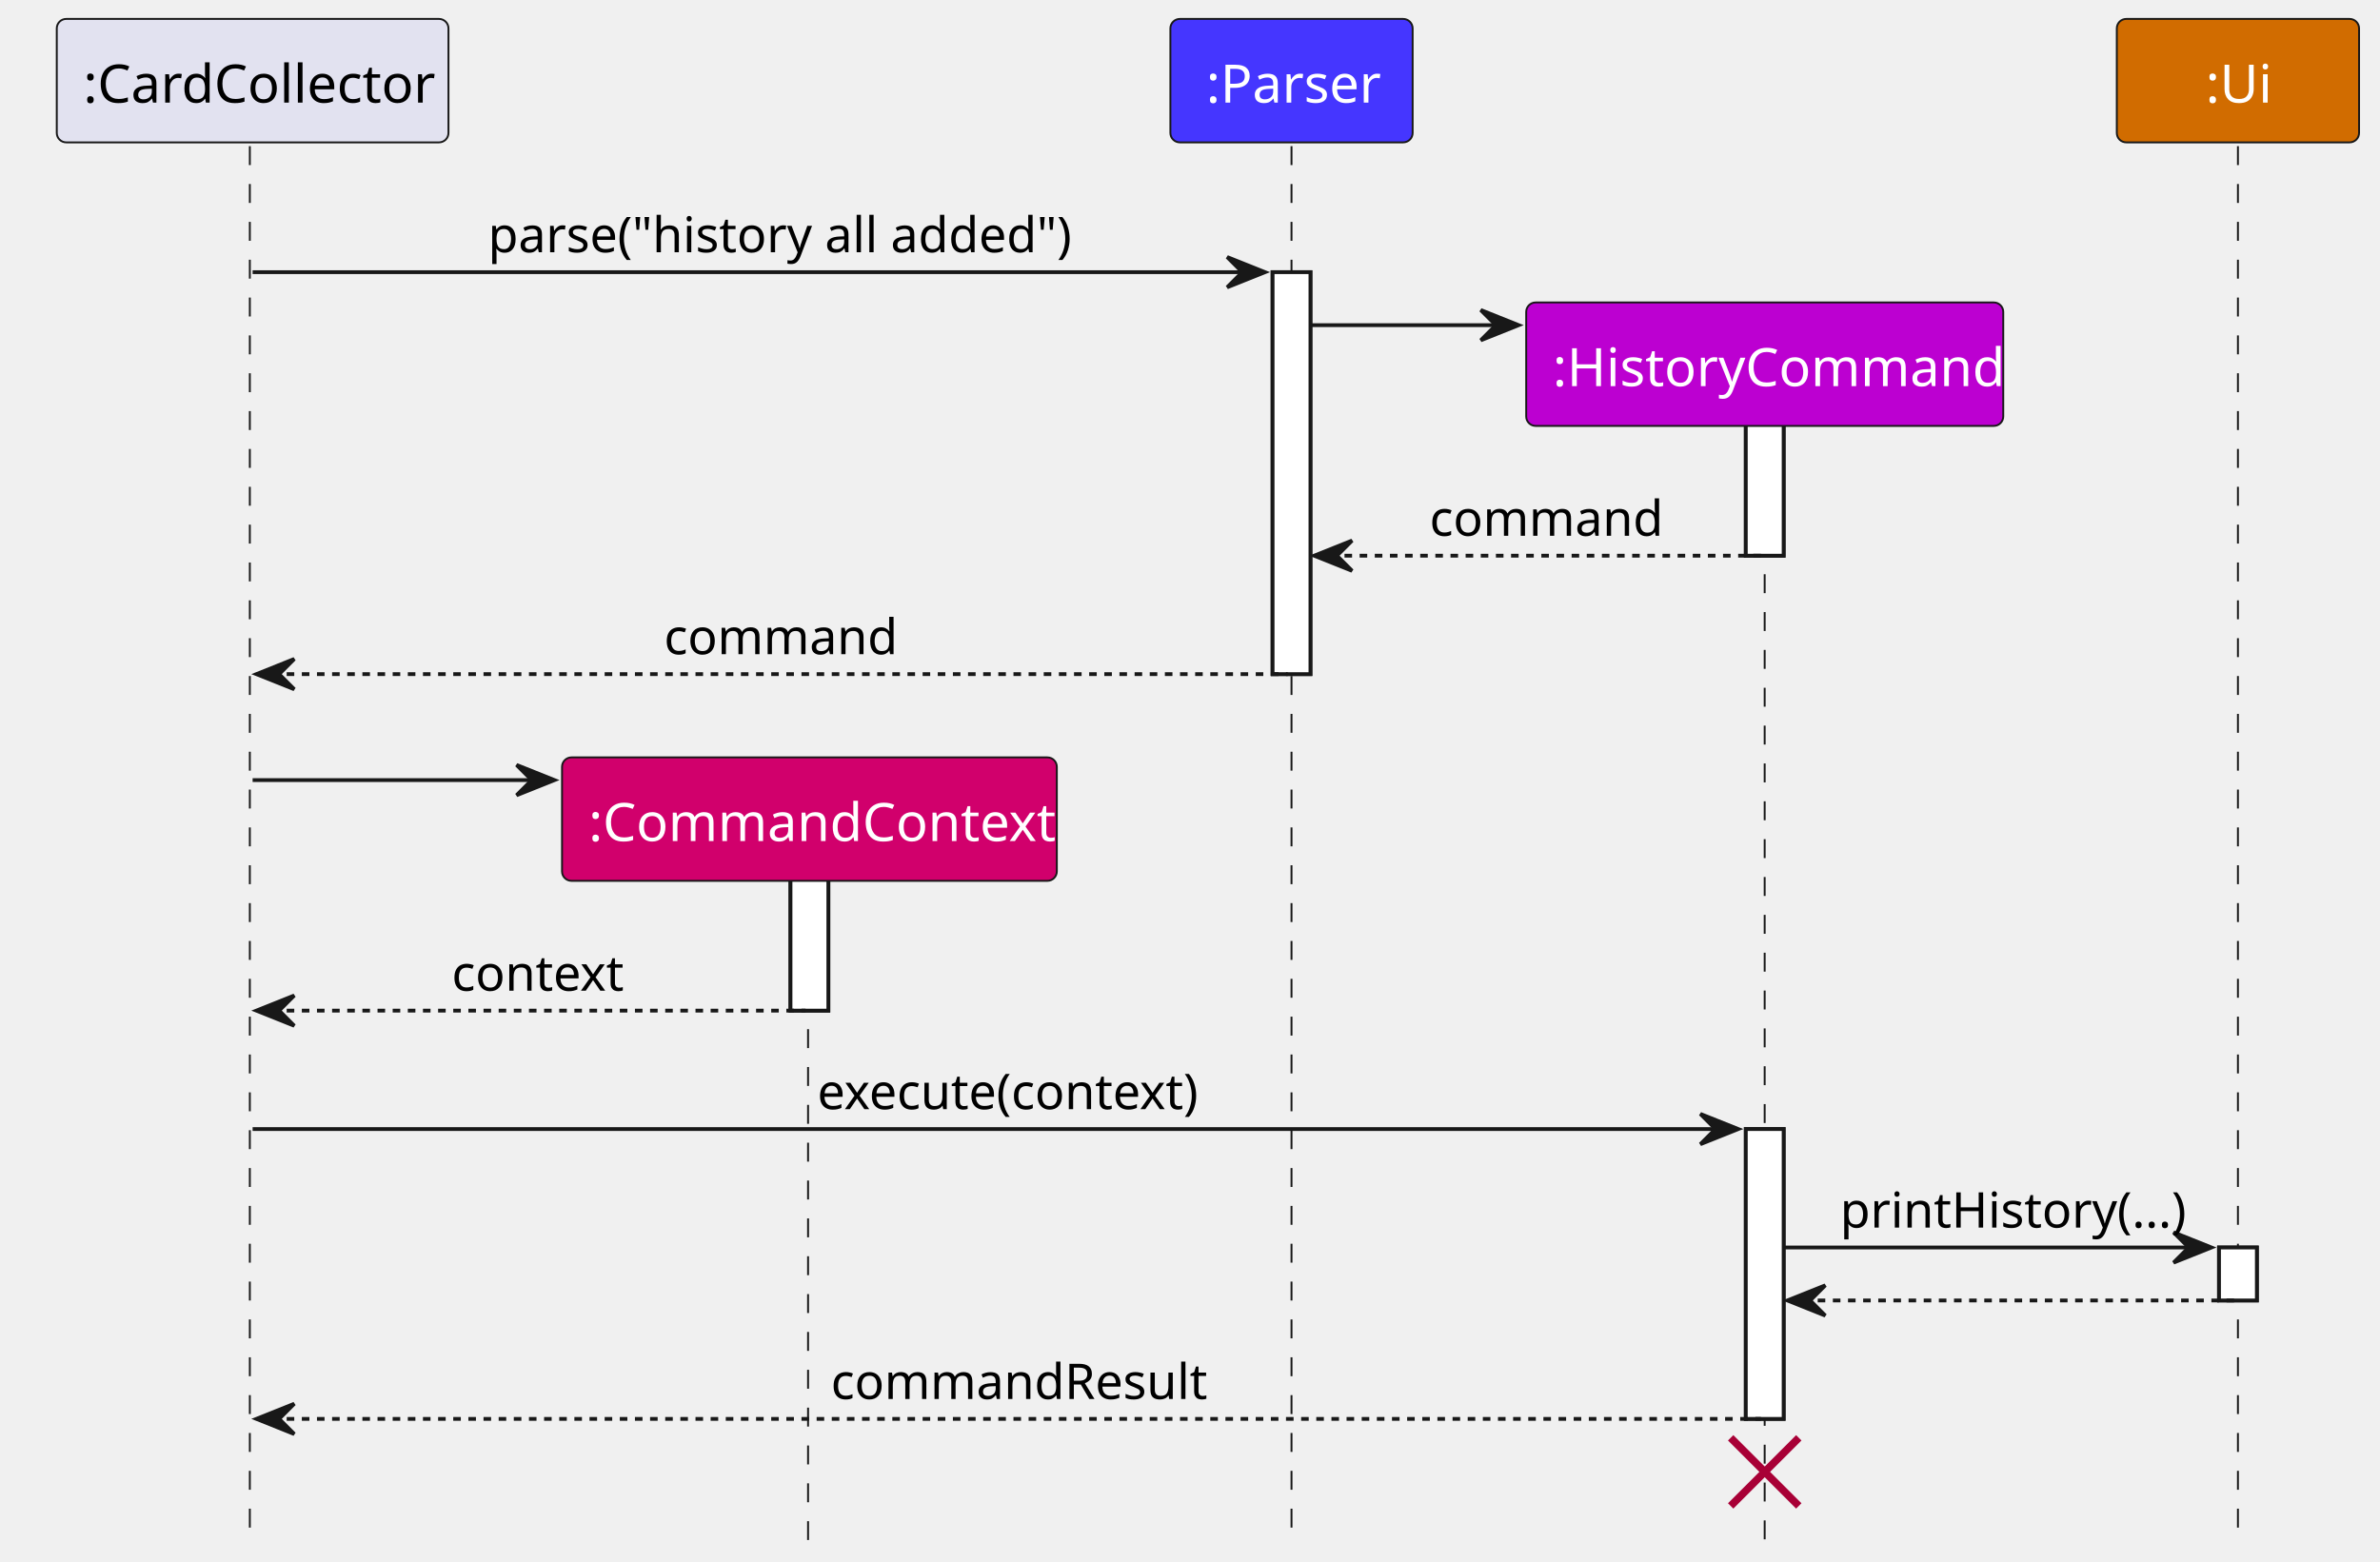
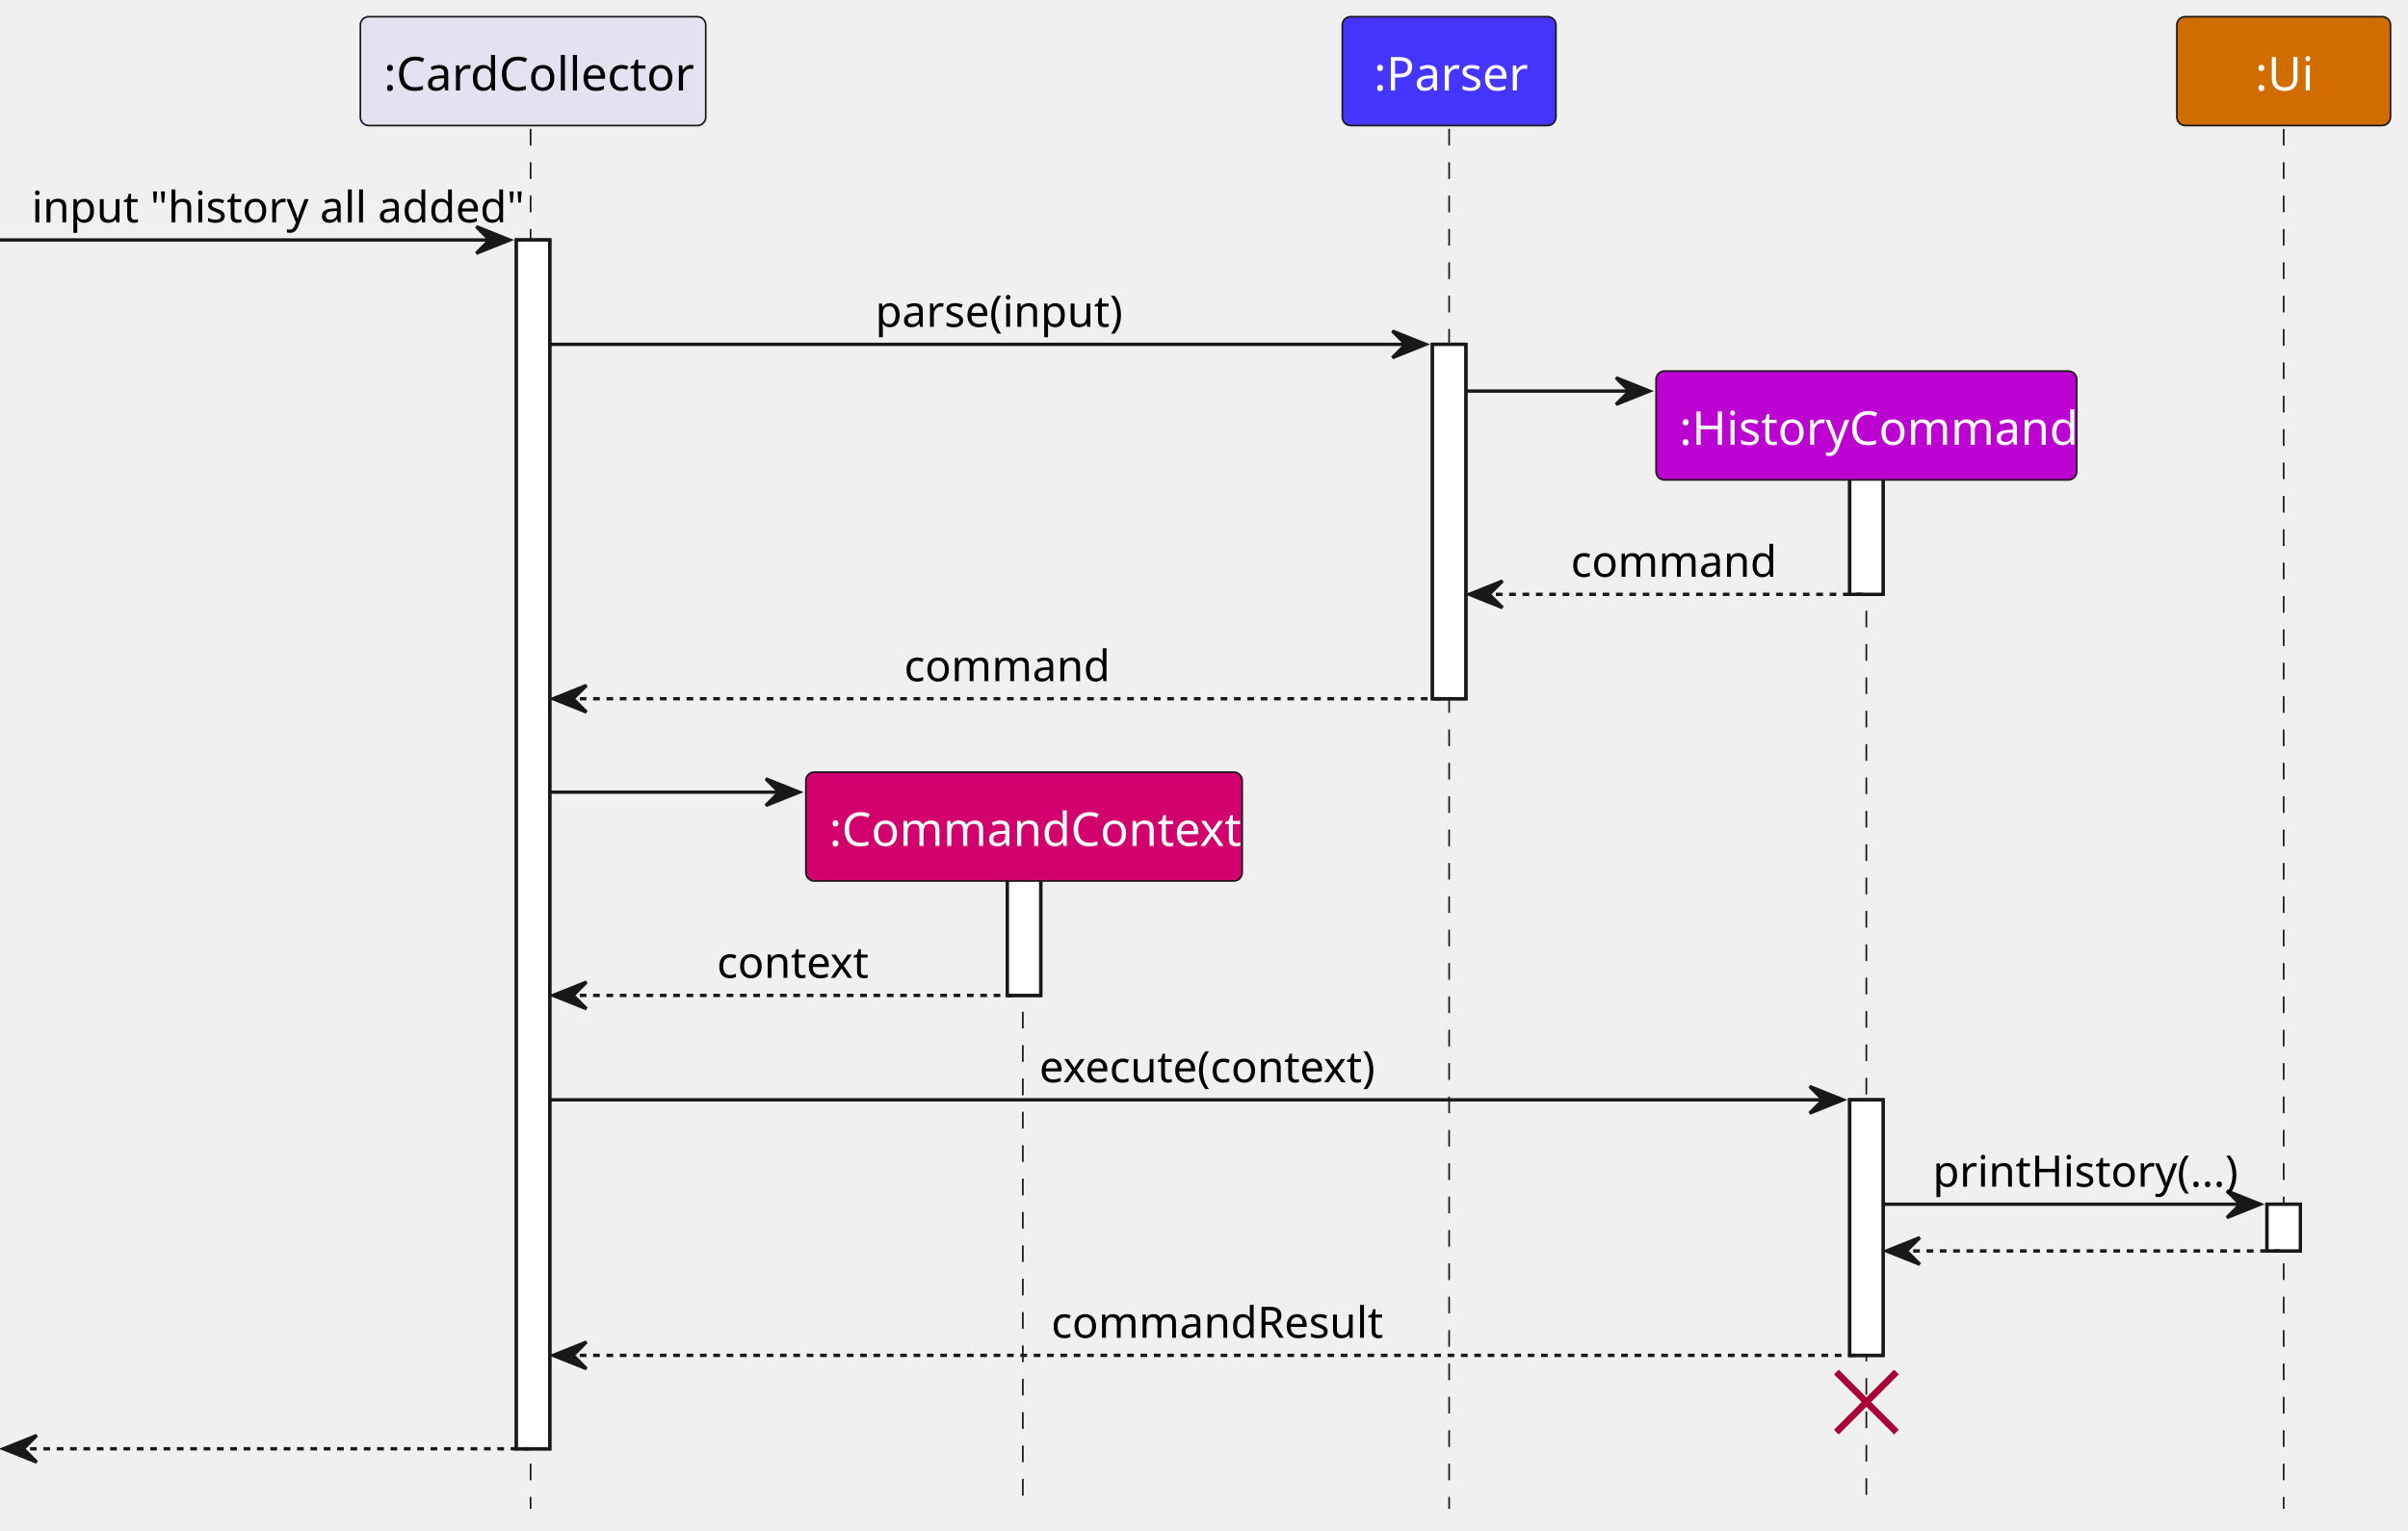
- <svg xmlns="http://www.w3.org/2000/svg" contentStyleType="text/css" data-diagram-type="SEQUENCE" height="330.4px" preserveAspectRatio="none" style="width:503px;height:330px;background:#FFFFFF;" version="1.1" viewBox="0 0 503 330" width="503.2px" zoomAndPan="magnify">
+ <svg xmlns="http://www.w3.org/2000/svg" contentStyleType="text/css" data-diagram-type="SEQUENCE" height="321.3px" preserveAspectRatio="none" style="width:505px;height:321px;background:#FFFFFF;" version="1.1" viewBox="0 0 505 321" width="505.4px" zoomAndPan="magnify">
  <defs />
  <g>
    <g>
-       <rect fill="#FFFFFF" height="40.73" style="stroke:#181818;stroke-width:0.8;" width="8" x="167.067" y="172.892" />
+       <rect fill="#FFFFFF" height="253.595" style="stroke:#181818;stroke-width:0.7;" width="7" x="108.29" y="50.339" />
    </g>
    <g>
-       <rect fill="#FFFFFF" height="84.963" style="stroke:#181818;stroke-width:0.8;" width="8" x="268.954" y="57.53" />
+       <rect fill="#FFFFFF" height="35.639" style="stroke:#181818;stroke-width:0.7;" width="7" x="211.257" y="173.184" />
    </g>
    <g>
-       <rect fill="#FFFFFF" height="40.73" style="stroke:#181818;stroke-width:0.8;" width="8" x="368.965" y="76.73" />
+       <rect fill="#FFFFFF" height="74.342" style="stroke:#181818;stroke-width:0.7;" width="7" x="300.408" y="72.242" />
    </g>
    <g>
-       <rect fill="#FFFFFF" height="61.266" style="stroke:#181818;stroke-width:0.8;" width="8" x="368.965" y="238.655" />
+       <rect fill="#FFFFFF" height="35.639" style="stroke:#181818;stroke-width:0.7;" width="7" x="387.918" y="89.042" />
    </g>
    <g>
-       <rect fill="#FFFFFF" height="11.2" style="stroke:#181818;stroke-width:0.8;" width="8" x="468.976" y="263.688" />
+       <rect fill="#FFFFFF" height="53.607" style="stroke:#181818;stroke-width:0.7;" width="7" x="387.918" y="230.727" />
+     </g>
+     <g>
+       <rect fill="#FFFFFF" height="9.8" style="stroke:#181818;stroke-width:0.7;" width="7" x="475.428" y="252.63" />
    </g>
    <g class="participant-lifeline" data-entity-uid="part1" data-qualified-name="CardCollector" id="part1-lifeline">
      <g>
-         <rect fill="#000000" fill-opacity="0" height="294.623" width="6.4" x="50.19" y="30.897" />
-         <line style="stroke:#181818;stroke-width:0.4;stroke-dasharray:4,4;" x1="52.8" x2="52.8" y1="30.897" y2="325.52" />
+         <rect fill="#000000" fill-opacity="0" height="289.499" width="5.6" x="108.99" y="27.035" />
+         <line style="stroke:#181818;stroke-width:0.35;stroke-dasharray:3.5,3.5;" x1="111.274" x2="111.274" y1="27.035" y2="316.534" />
      </g>
    </g>
    <g class="participant-lifeline" data-entity-uid="part2" data-qualified-name="CommandContext" id="part2-lifeline">
      <g>
-         <rect fill="#000000" fill-opacity="0" height="139.98" width="6.4" x="167.867" y="185.541" />
-         <line style="stroke:#181818;stroke-width:0.4;stroke-dasharray:4,4;" x1="170.78" x2="170.78" y1="185.541" y2="325.52" />
+         <rect fill="#000000" fill-opacity="0" height="132.282" width="5.6" x="211.958" y="184.252" />
+         <line style="stroke:#181818;stroke-width:0.35;stroke-dasharray:3.5,3.5;" x1="214.507" x2="214.507" y1="184.252" y2="316.534" />
      </g>
    </g>
    <g class="participant-lifeline" data-entity-uid="part3" data-qualified-name="Parser" id="part3-lifeline">
      <g>
-         <rect fill="#000000" fill-opacity="0" height="294.623" width="6.4" x="269.754" y="30.897" />
-         <line style="stroke:#181818;stroke-width:0.4;stroke-dasharray:4,4;" x1="272.954" x2="272.954" y1="30.897" y2="325.52" />
+         <rect fill="#000000" fill-opacity="0" height="289.499" width="5.6" x="301.108" y="27.035" />
+         <line style="stroke:#181818;stroke-width:0.35;stroke-dasharray:3.5,3.5;" x1="303.908" x2="303.908" y1="27.035" y2="316.534" />
      </g>
    </g>
    <g class="participant-lifeline" data-entity-uid="part4" data-qualified-name="HistoryCommand" id="part4-lifeline">
      <g>
-         <rect fill="#000000" fill-opacity="0" height="236.142" width="6.4" x="369.765" y="89.378" />
-         <line style="stroke:#181818;stroke-width:0.4;stroke-dasharray:4,4;" x1="372.954" x2="372.954" y1="89.378" y2="325.52" />
+         <rect fill="#000000" fill-opacity="0" height="216.424" width="5.6" x="388.618" y="100.11" />
+         <line style="stroke:#181818;stroke-width:0.35;stroke-dasharray:3.5,3.5;" x1="391.408" x2="391.408" y1="100.11" y2="316.534" />
      </g>
    </g>
    <g class="participant-lifeline" data-entity-uid="part5" data-qualified-name="Ui" id="part5-lifeline">
      <g>
-         <rect fill="#000000" fill-opacity="0" height="294.623" width="6.4" x="469.776" y="30.897" />
-         <line style="stroke:#181818;stroke-width:0.4;stroke-dasharray:4,4;" x1="472.976" x2="472.976" y1="30.897" y2="325.52" />
+         <rect fill="#000000" fill-opacity="0" height="289.499" width="5.6" x="476.127" y="27.035" />
+         <line style="stroke:#181818;stroke-width:0.35;stroke-dasharray:3.5,3.5;" x1="478.928" x2="478.928" y1="27.035" y2="316.534" />
      </g>
    </g>
    <g class="participant participant-head" data-entity-uid="part1" data-qualified-name="CardCollector" id="part1-head">
-       <rect fill="#E2E2F0" height="26.097" rx="2" ry="2" style="stroke:#181818;stroke-width:0.4;" width="82.781" x="12" y="4" />
-       <text fill="#000000" font-family="sans-serif" font-size="11.2" lengthAdjust="spacing" textLength="71.581" x="17.6" y="21.686">:CardCollector</text>
+       <rect fill="#E2E2F0" height="22.835" rx="1.75" ry="1.75" style="stroke:#181818;stroke-width:0.35;" width="72.433" x="75.574" y="3.5" />
+       <text fill="#000000" font-family="sans-serif" font-size="9.8" lengthAdjust="spacing" textLength="62.633" x="80.474" y="18.975">:CardCollector</text>
    </g>
    <g class="participant participant-head" data-entity-uid="part3" data-qualified-name="Parser" id="part3-head">
-       <rect fill="#4536FF" height="26.097" rx="2" ry="2" style="stroke:#181818;stroke-width:0.4;" width="51.2" x="247.354" y="4" />
-       <text fill="#FFFFFF" font-family="sans-serif" font-size="11.2" lengthAdjust="spacing" textLength="36.099" x="254.904" y="21.686">:Parser</text>
+       <rect fill="#4536FF" height="22.835" rx="1.75" ry="1.75" style="stroke:#181818;stroke-width:0.35;" width="44.8" x="281.508" y="3.5" />
+       <text fill="#FFFFFF" font-family="sans-serif" font-size="9.8" lengthAdjust="spacing" textLength="31.587" x="288.115" y="18.975">:Parser</text>
    </g>
    <g class="participant participant-head" data-entity-uid="part5" data-qualified-name="Ui" id="part5-head">
-       <rect fill="#D16C00" height="26.097" rx="2" ry="2" style="stroke:#181818;stroke-width:0.4;" width="51.2" x="447.376" y="4" />
-       <text fill="#FFFFFF" font-family="sans-serif" font-size="11.2" lengthAdjust="spacing" textLength="13.688" x="466.132" y="21.686">:Ui</text>
+       <rect fill="#D16C00" height="22.835" rx="1.75" ry="1.75" style="stroke:#181818;stroke-width:0.35;" width="44.8" x="456.527" y="3.5" />
+       <text fill="#FFFFFF" font-family="sans-serif" font-size="9.8" lengthAdjust="spacing" textLength="11.977" x="472.939" y="18.975">:Ui</text>
    </g>
    <g>
-       <rect fill="#FFFFFF" height="40.73" style="stroke:#181818;stroke-width:0.8;" width="8" x="167.067" y="172.892" />
+       <rect fill="#FFFFFF" height="253.595" style="stroke:#181818;stroke-width:0.7;" width="7" x="108.29" y="50.339" />
    </g>
    <g>
-       <rect fill="#FFFFFF" height="84.963" style="stroke:#181818;stroke-width:0.8;" width="8" x="268.954" y="57.53" />
+       <rect fill="#FFFFFF" height="35.639" style="stroke:#181818;stroke-width:0.7;" width="7" x="211.257" y="173.184" />
    </g>
    <g>
-       <rect fill="#FFFFFF" height="40.73" style="stroke:#181818;stroke-width:0.8;" width="8" x="368.965" y="76.73" />
+       <rect fill="#FFFFFF" height="74.342" style="stroke:#181818;stroke-width:0.7;" width="7" x="300.408" y="72.242" />
    </g>
    <g>
-       <rect fill="#FFFFFF" height="61.266" style="stroke:#181818;stroke-width:0.8;" width="8" x="368.965" y="238.655" />
+       <rect fill="#FFFFFF" height="35.639" style="stroke:#181818;stroke-width:0.7;" width="7" x="387.918" y="89.042" />
    </g>
    <g>
-       <rect fill="#FFFFFF" height="11.2" style="stroke:#181818;stroke-width:0.8;" width="8" x="468.976" y="263.688" />
+       <rect fill="#FFFFFF" height="53.607" style="stroke:#181818;stroke-width:0.7;" width="7" x="387.918" y="230.727" />
    </g>
-     <g class="message" data-entity-1="part1" data-entity-2="part3" id="msg1">
-       <polygon fill="#181818" points="259.354,54.33,267.354,57.53,259.354,60.73,262.554,57.53" style="stroke:#181818;stroke-width:0.8;" />
-       <line style="stroke:#181818;stroke-width:0.8;" x1="53.39" x2="264.154" y1="57.53" y2="57.53" />
-       <text fill="#000000" font-family="sans-serif" font-size="10.4" lengthAdjust="spacing" textLength="116.061" x="103.142" y="53.319">parse("history all added")</text>
+     <g>
+       <rect fill="#FFFFFF" height="9.8" style="stroke:#181818;stroke-width:0.7;" width="7" x="475.428" y="252.63" />
    </g>
-     <g class="message" data-entity-1="part3" data-entity-2="part4" id="msg2">
-       <polygon fill="#181818" points="312.954,65.53,320.954,68.73,312.954,71.93,316.154,68.73" style="stroke:#181818;stroke-width:0.8;" />
-       <line style="stroke:#181818;stroke-width:0.8;" x1="276.954" x2="317.754" y1="68.73" y2="68.73" />
+     <g class="message" data-entity-1="part1" data-entity-2="part1" id="msg1">
+       <polygon fill="#181818" points="99.89,47.538,106.89,50.339,99.89,53.139,102.69,50.339" style="stroke:#181818;stroke-width:0.7;" />
+       <line style="stroke:#181818;stroke-width:0.7;" x1="0" x2="104.09" y1="50.339" y2="50.339" />
+       <text fill="#000000" font-family="sans-serif" font-size="9.1" lengthAdjust="spacing" textLength="94.99" x="6.65" y="46.655">input "history all added"</text>
    </g>
-     <rect fill="#BC00D1" height="26.097" rx="2" ry="2" style="stroke:#181818;stroke-width:0.4;" width="100.822" x="322.554" y="63.93" />
-     <text fill="#FFFFFF" font-family="sans-serif" font-size="11.2" lengthAdjust="spacing" textLength="89.622" x="328.154" y="81.616">:HistoryCommand</text>
-     <g class="message" data-entity-1="part4" data-entity-2="part3" id="msg4">
-       <polygon fill="#181818" points="285.754,114.259,277.754,117.459,285.754,120.659,282.554,117.459" style="stroke:#181818;stroke-width:0.8;" />
-       <line style="stroke:#181818;stroke-width:0.8;stroke-dasharray:1.6,1.6;" x1="280.954" x2="372.165" y1="117.459" y2="117.459" />
-       <text fill="#000000" font-family="sans-serif" font-size="10.4" lengthAdjust="spacing" textLength="45.663" x="302.128" y="113.249">command</text>
+     <g class="message" data-entity-1="part1" data-entity-2="part3" id="msg2">
+       <polygon fill="#181818" points="292.008,69.442,299.008,72.242,292.008,75.042,294.808,72.242" style="stroke:#181818;stroke-width:0.7;" />
+       <line style="stroke:#181818;stroke-width:0.7;" x1="115.29" x2="296.208" y1="72.242" y2="72.242" />
+       <text fill="#000000" font-family="sans-serif" font-size="9.1" lengthAdjust="spacing" textLength="48.557" x="183.571" y="68.558">parse(input)</text>
    </g>
-     <g class="message" data-entity-1="part3" data-entity-2="part1" id="msg5">
-       <polygon fill="#181818" points="62.19,139.292,54.19,142.492,62.19,145.692,58.99,142.492" style="stroke:#181818;stroke-width:0.8;" />
-       <line style="stroke:#181818;stroke-width:0.8;stroke-dasharray:1.6,1.6;" x1="57.39" x2="272.154" y1="142.492" y2="142.492" />
-       <text fill="#000000" font-family="sans-serif" font-size="10.4" lengthAdjust="spacing" textLength="45.663" x="140.341" y="138.282">command</text>
+     <g class="message" data-entity-1="part3" data-entity-2="part4" id="msg3">
+       <polygon fill="#181818" points="338.908,79.242,345.908,82.042,338.908,84.842,341.708,82.042" style="stroke:#181818;stroke-width:0.7;" />
+       <line style="stroke:#181818;stroke-width:0.7;" x1="307.408" x2="343.108" y1="82.042" y2="82.042" />
    </g>
-     <g class="message" data-entity-1="part1" data-entity-2="part2" id="msg7">
-       <polygon fill="#181818" points="109.18,161.692,117.18,164.892,109.18,168.092,112.38,164.892" style="stroke:#181818;stroke-width:0.8;" />
-       <line style="stroke:#181818;stroke-width:0.8;" x1="53.39" x2="113.981" y1="164.892" y2="164.892" />
+     <rect fill="#BC00D1" height="22.835" rx="1.75" ry="1.75" style="stroke:#181818;stroke-width:0.35;" width="88.219" x="347.308" y="77.842" />
+     <text fill="#FFFFFF" font-family="sans-serif" font-size="9.8" lengthAdjust="spacing" textLength="78.419" x="352.208" y="93.317">:HistoryCommand</text>
+     <g class="message" data-entity-1="part4" data-entity-2="part3" id="msg5">
+       <polygon fill="#181818" points="315.108,121.881,308.108,124.681,315.108,127.481,312.308,124.681" style="stroke:#181818;stroke-width:0.7;" />
+       <line style="stroke:#181818;stroke-width:0.7;stroke-dasharray:1.4,1.4;" x1="310.908" x2="390.718" y1="124.681" y2="124.681" />
+       <text fill="#000000" font-family="sans-serif" font-size="9.1" lengthAdjust="spacing" textLength="39.955" x="329.436" y="120.997">command</text>
    </g>
-     <rect fill="#D1006C" height="26.097" rx="2" ry="2" style="stroke:#181818;stroke-width:0.4;" width="104.573" x="118.781" y="160.092" />
-     <text fill="#FFFFFF" font-family="sans-serif" font-size="11.2" lengthAdjust="spacing" textLength="93.373" x="124.38" y="177.778">:CommandContext</text>
-     <g class="message" data-entity-1="part2" data-entity-2="part1" id="msg9">
-       <polygon fill="#181818" points="62.19,210.422,54.19,213.622,62.19,216.822,58.99,213.622" style="stroke:#181818;stroke-width:0.8;" />
-       <line style="stroke:#181818;stroke-width:0.8;stroke-dasharray:1.6,1.6;" x1="57.39" x2="170.267" y1="213.622" y2="213.622" />
-       <text fill="#000000" font-family="sans-serif" font-size="10.4" lengthAdjust="spacing" textLength="33.531" x="95.463" y="209.412">context</text>
+     <g class="message" data-entity-1="part3" data-entity-2="part1" id="msg6">
+       <polygon fill="#181818" points="122.99,143.784,115.99,146.584,122.99,149.384,120.19,146.584" style="stroke:#181818;stroke-width:0.7;" />
+       <line style="stroke:#181818;stroke-width:0.7;stroke-dasharray:1.4,1.4;" x1="118.79" x2="303.208" y1="146.584" y2="146.584" />
+       <text fill="#000000" font-family="sans-serif" font-size="9.1" lengthAdjust="spacing" textLength="39.955" x="189.622" y="142.9">command</text>
    </g>
-     <g class="message" data-entity-1="part1" data-entity-2="part4" id="msg10">
-       <polygon fill="#181818" points="359.365,235.455,367.365,238.655,359.365,241.855,362.565,238.655" style="stroke:#181818;stroke-width:0.8;" />
-       <line style="stroke:#181818;stroke-width:0.8;" x1="53.39" x2="364.165" y1="238.655" y2="238.655" />
-       <text fill="#000000" font-family="sans-serif" font-size="10.4" lengthAdjust="spacing" textLength="76.883" x="172.736" y="234.445">execute(context)</text>
+     <g class="message" data-entity-1="part1" data-entity-2="part2" id="msg8">
+       <polygon fill="#181818" points="160.607,163.384,167.607,166.184,160.607,168.984,163.407,166.184" style="stroke:#181818;stroke-width:0.7;" />
+       <line style="stroke:#181818;stroke-width:0.7;" x1="115.29" x2="164.807" y1="166.184" y2="166.184" />
    </g>
-     <g class="message" data-entity-1="part4" data-entity-2="part5" id="msg11">
-       <polygon fill="#181818" points="459.376,260.488,467.376,263.688,459.376,266.887,462.576,263.688" style="stroke:#181818;stroke-width:0.8;" />
-       <line style="stroke:#181818;stroke-width:0.8;" x1="376.965" x2="464.176" y1="263.688" y2="263.688" />
-       <text fill="#000000" font-family="sans-serif" font-size="10.4" lengthAdjust="spacing" textLength="68.184" x="388.878" y="259.477">printHistory(...)</text>
+     <rect fill="#D1006C" height="22.835" rx="1.75" ry="1.75" style="stroke:#181818;stroke-width:0.35;" width="91.502" x="169.007" y="161.984" />
+     <text fill="#FFFFFF" font-family="sans-serif" font-size="9.8" lengthAdjust="spacing" textLength="81.702" x="173.907" y="177.46">:CommandContext</text>
+     <g class="message" data-entity-1="part2" data-entity-2="part1" id="msg10">
+       <polygon fill="#181818" points="122.99,206.023,115.99,208.823,122.99,211.623,120.19,208.823" style="stroke:#181818;stroke-width:0.7;" />
+       <line style="stroke:#181818;stroke-width:0.7;stroke-dasharray:1.4,1.4;" x1="118.79" x2="214.058" y1="208.823" y2="208.823" />
+       <text fill="#000000" font-family="sans-serif" font-size="9.1" lengthAdjust="spacing" textLength="29.34" x="150.354" y="205.139">context</text>
    </g>
-     <g class="message" data-entity-1="part5" data-entity-2="part4" id="msg12">
-       <polygon fill="#181818" points="385.765,271.688,377.765,274.887,385.765,278.087,382.565,274.887" style="stroke:#181818;stroke-width:0.8;" />
-       <line style="stroke:#181818;stroke-width:0.8;stroke-dasharray:1.6,1.6;" x1="380.965" x2="472.176" y1="274.887" y2="274.887" />
+     <g class="message" data-entity-1="part1" data-entity-2="part4" id="msg11">
+       <polygon fill="#181818" points="379.518,227.927,386.518,230.727,379.518,233.527,382.318,230.727" style="stroke:#181818;stroke-width:0.7;" />
+       <line style="stroke:#181818;stroke-width:0.7;" x1="115.29" x2="383.718" y1="230.727" y2="230.727" />
+       <text fill="#000000" font-family="sans-serif" font-size="9.1" lengthAdjust="spacing" textLength="67.272" x="217.968" y="227.043">execute(context)</text>
    </g>
-     <g class="message" data-entity-1="part4" data-entity-2="part1" id="msg13">
-       <polygon fill="#181818" points="62.19,296.72,54.19,299.92,62.19,303.12,58.99,299.92" style="stroke:#181818;stroke-width:0.8;" />
-       <line style="stroke:#181818;stroke-width:0.8;stroke-dasharray:1.6,1.6;" x1="57.39" x2="372.165" y1="299.92" y2="299.92" />
-       <text fill="#000000" font-family="sans-serif" font-size="10.4" lengthAdjust="spacing" textLength="75.141" x="175.607" y="295.71">commandResult</text>
+     <g class="message" data-entity-1="part4" data-entity-2="part5" id="msg12">
+       <polygon fill="#181818" points="467.027,249.83,474.027,252.63,467.027,255.43,469.827,252.63" style="stroke:#181818;stroke-width:0.7;" />
+       <line style="stroke:#181818;stroke-width:0.7;" x1="394.918" x2="471.228" y1="252.63" y2="252.63" />
+       <text fill="#000000" font-family="sans-serif" font-size="9.1" lengthAdjust="spacing" textLength="59.661" x="405.342" y="248.946">printHistory(...)</text>
    </g>
-     <line style="stroke:#A80036;stroke-width:1.6;" x1="365.765" x2="380.165" y1="303.92" y2="318.32" />
-     <line style="stroke:#A80036;stroke-width:1.6;" x1="365.765" x2="380.165" y1="318.32" y2="303.92" />
+     <g class="message" data-entity-1="part5" data-entity-2="part4" id="msg13">
+       <polygon fill="#181818" points="402.618,259.63,395.618,262.43,402.618,265.23,399.818,262.43" style="stroke:#181818;stroke-width:0.7;" />
+       <line style="stroke:#181818;stroke-width:0.7;stroke-dasharray:1.4,1.4;" x1="398.418" x2="478.228" y1="262.43" y2="262.43" />
+     </g>
+     <g class="message" data-entity-1="part4" data-entity-2="part1" id="msg14">
+       <polygon fill="#181818" points="122.99,281.534,115.99,284.334,122.99,287.134,120.19,284.334" style="stroke:#181818;stroke-width:0.7;" />
+       <line style="stroke:#181818;stroke-width:0.7;stroke-dasharray:1.4,1.4;" x1="118.79" x2="390.718" y1="284.334" y2="284.334" />
+       <text fill="#000000" font-family="sans-serif" font-size="9.1" lengthAdjust="spacing" textLength="65.748" x="220.48" y="280.65">commandResult</text>
+     </g>
+     <line style="stroke:#A80036;stroke-width:1.4;" x1="385.118" x2="397.718" y1="287.834" y2="300.434" />
+     <line style="stroke:#A80036;stroke-width:1.4;" x1="385.118" x2="397.718" y1="300.434" y2="287.834" />
+     <g class="message" data-entity-1="part1" data-entity-2="part1" id="msg16">
+       <polygon fill="#181818" points="7.7,301.134,0.7,303.934,7.7,306.734,4.9,303.934" style="stroke:#181818;stroke-width:0.7;" />
+       <line style="stroke:#181818;stroke-width:0.7;stroke-dasharray:1.4,1.4;" x1="3.5" x2="111.09" y1="303.934" y2="303.934" />
+     </g>
  </g>
</svg>
